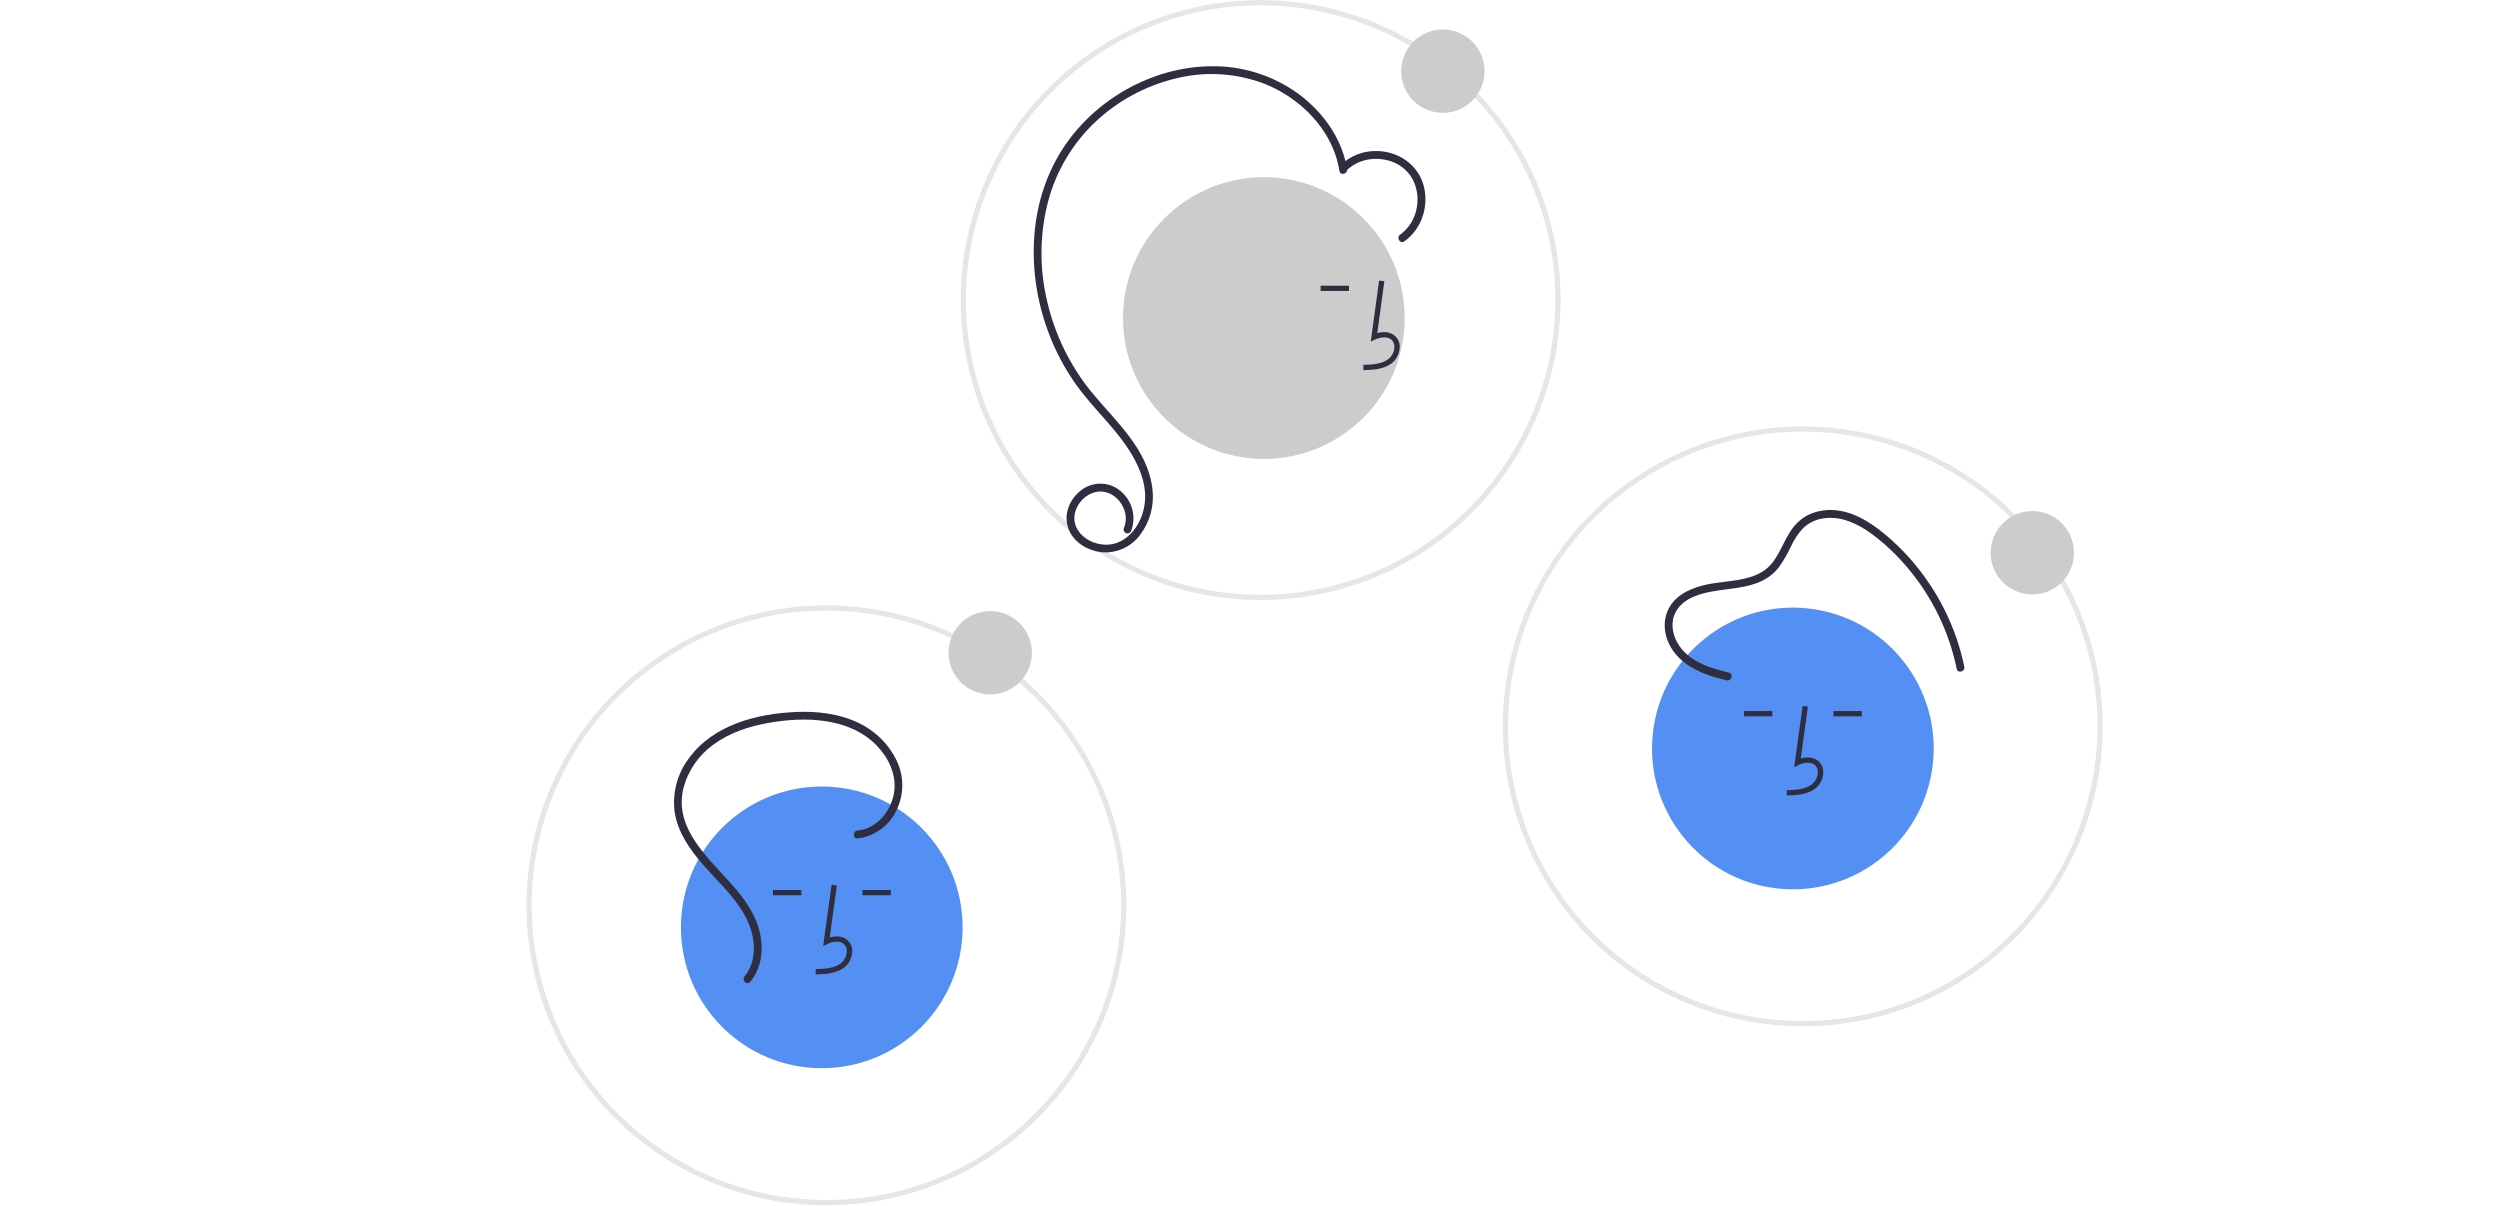
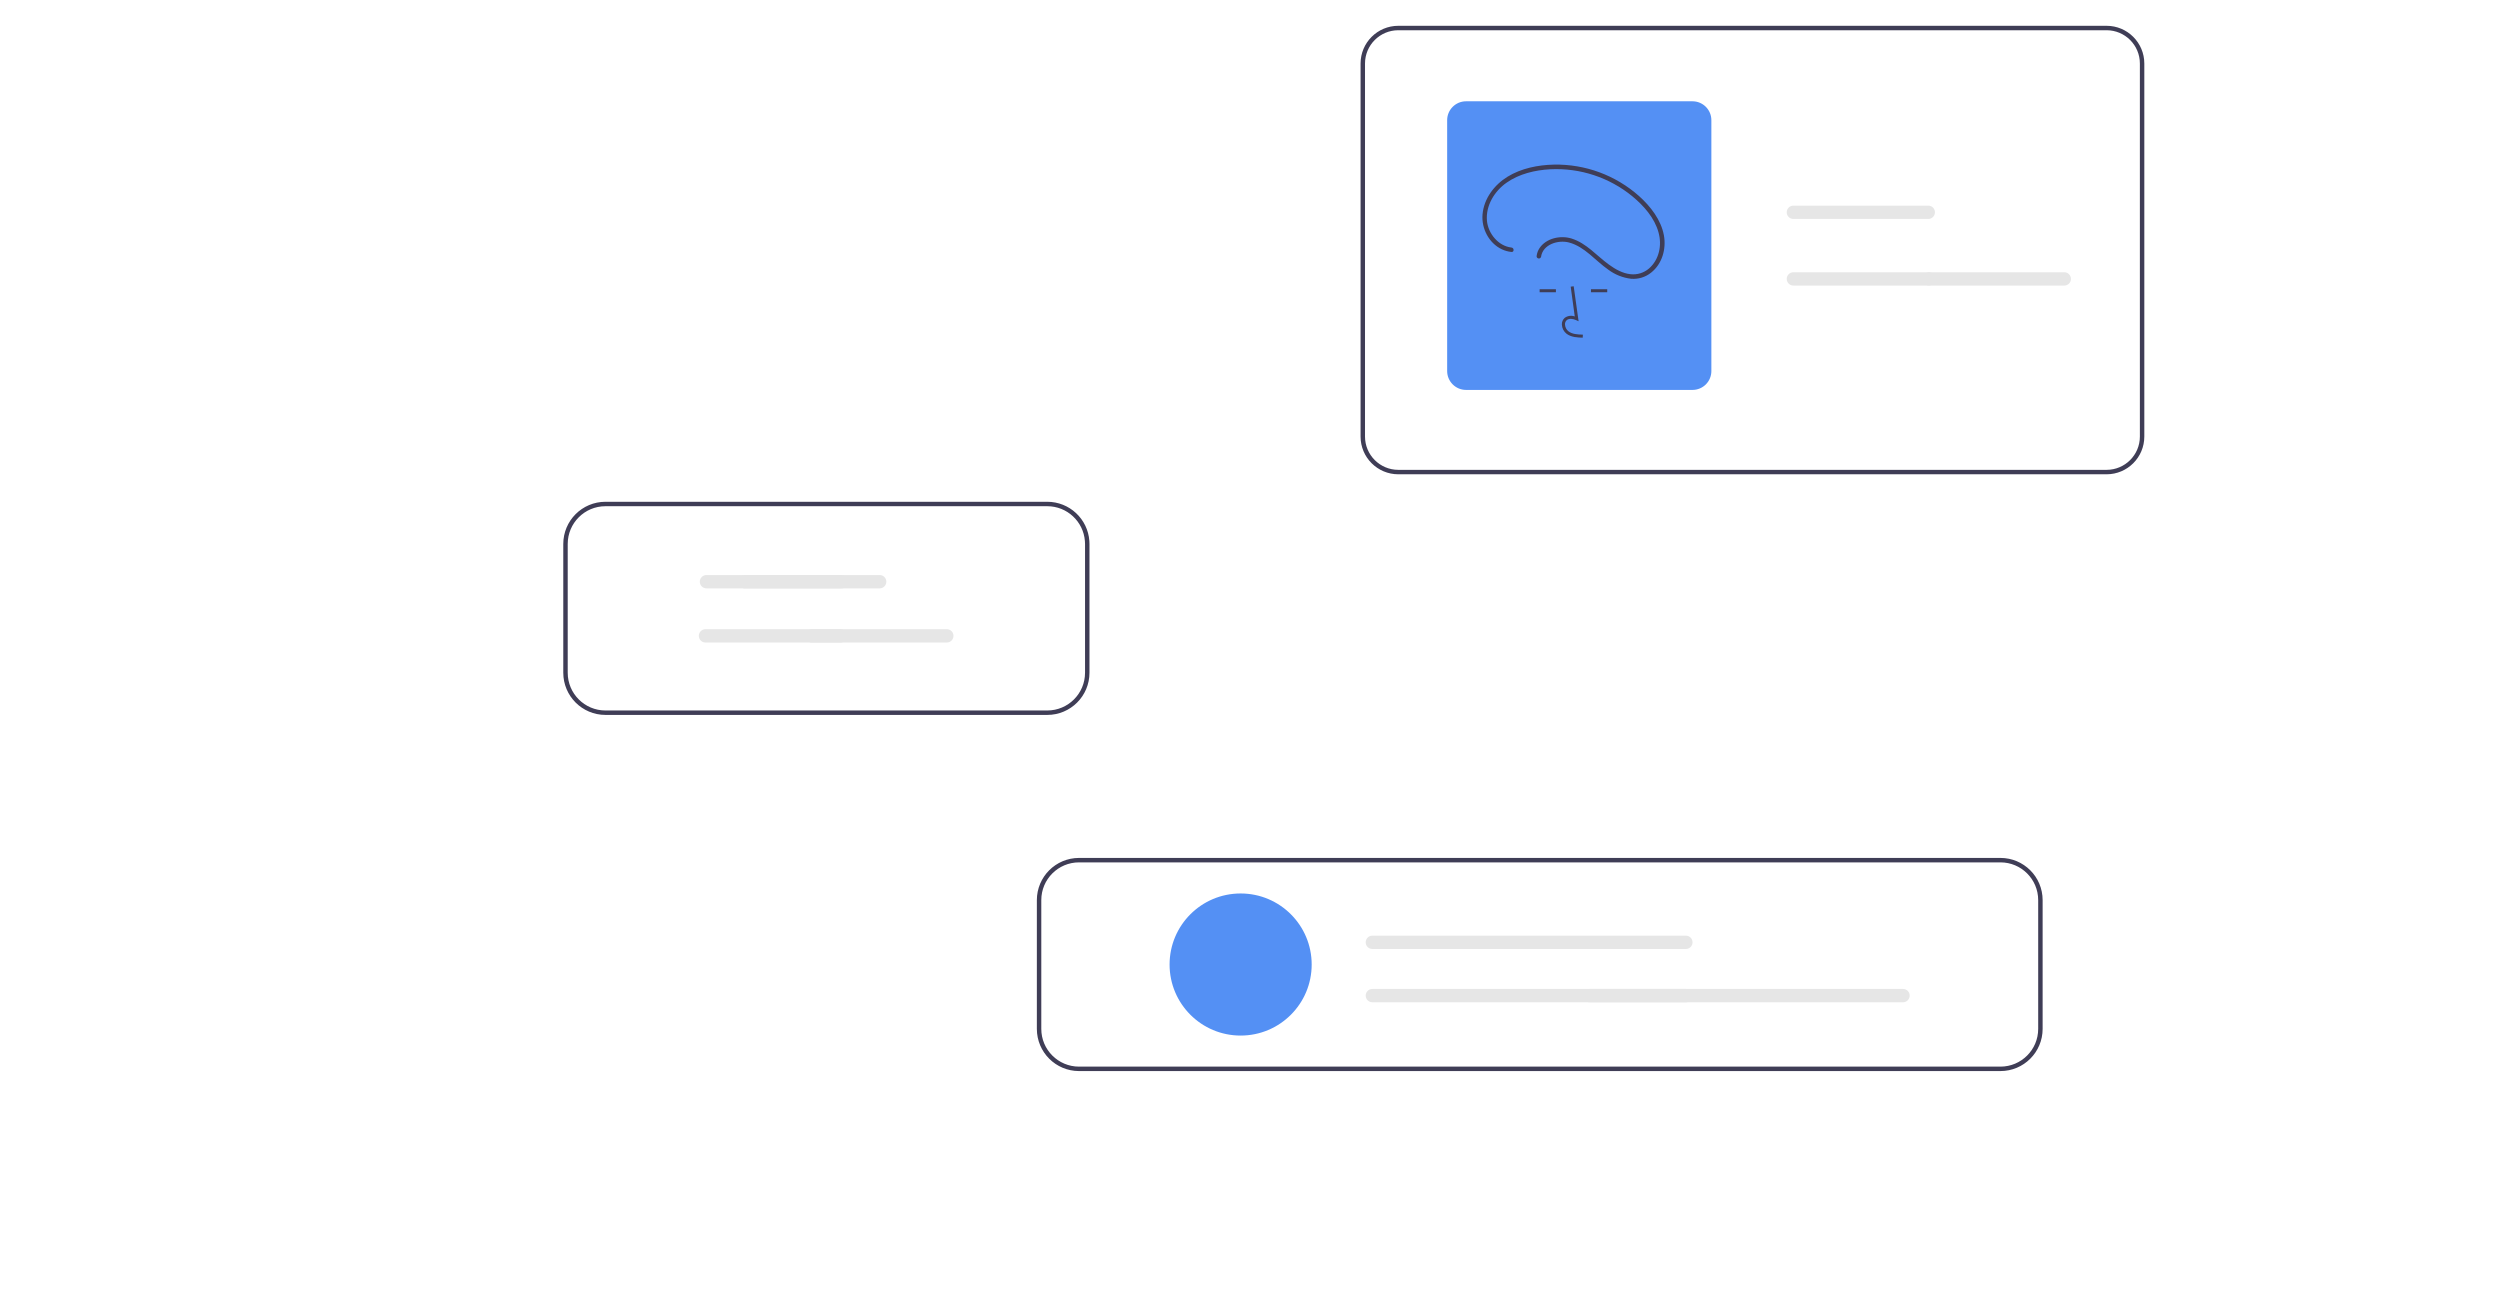
- <svg xmlns="http://www.w3.org/2000/svg" id="acb0935a-a5d3-4db2-8c3a-1d54a68cd318" viewBox="0 0 950 458.04">
+ <svg xmlns="http://www.w3.org/2000/svg" id="b4e3060f-5130-489b-849d-7962070b1d51" viewBox="0 0 1126 585.99">
  <defs>
-     <style>.cls-1{fill:#e6e6e6;}.cls-2{fill:#ccc;}.cls-3{fill:#5490f4;}.cls-4{fill:#2f2e41;}</style>
+     <style>.cls-1{fill:#3f3d56;}.cls-2{fill:#5490f4;}.cls-3{fill:#e6e6e6;}</style>
  </defs>
-   <path class="cls-1" d="M685,390a112.85,112.85,0,0,1-38.52-6.7h0l-.18-.06a113.65,113.65,0,0,1-15.64-7c-1.29-.7-2.59-1.44-3.87-2.21-.88-.52-1.75-1.06-2.62-1.6A114,114,0,1,1,799.05,276h0a114.57,114.57,0,0,1-54.75,97.41c-2,1.19-4,2.33-6.17,3.49-3,1.58-6,3-9.07,4.28l-.56.25c-1.06.43-2.11.84-3.17,1.24-.48.19-1,.38-1.5.56A113.7,113.7,0,0,1,685.09,390Zm-38.17-8.7.16.06a110.78,110.78,0,0,0,12.74,3.77A112.5,112.5,0,0,0,685,388h.11a111.71,111.71,0,0,0,38.06-6.65c.5-.18,1-.36,1.47-.55.84-.31,1.67-.64,2.49-1h0l.63-.26c3.16-1.3,6.34-2.79,9.46-4.43,2.15-1.14,4.14-2.27,6.06-3.44A112.54,112.54,0,0,0,797.05,276h0a112,112,0,1,0-171.83,94.7c.85.53,1.7,1.05,2.57,1.57,1.26.76,2.54,1.49,3.81,2.17a111.07,111.07,0,0,0,15.21,6.86Z" />
-   <path class="cls-1" d="M479,228a112.85,112.85,0,0,1-38.52-6.7h0l-.18-.06a113.65,113.65,0,0,1-15.64-7c-1.29-.7-2.59-1.44-3.87-2.21-.88-.52-1.75-1.06-2.62-1.6A114,114,0,1,1,593.05,114h0a114.57,114.57,0,0,1-54.75,97.41c-2,1.19-4,2.33-6.17,3.49-3,1.58-6,3-9.07,4.28l-.56.25c-1.06.43-2.11.84-3.17,1.24-.48.19-1,.38-1.5.56A113.7,113.7,0,0,1,479.09,228Zm-38.17-8.7.16.06a110.78,110.78,0,0,0,12.74,3.77A112.5,112.5,0,0,0,479,226h.11a111.71,111.71,0,0,0,38.06-6.65c.5-.18,1-.36,1.47-.55.84-.31,1.67-.64,2.49-1h0l.63-.26c3.16-1.3,6.34-2.79,9.46-4.43,2.15-1.14,4.14-2.27,6.06-3.44A112.54,112.54,0,0,0,591.05,114h0a112,112,0,1,0-171.83,94.7c.85.53,1.7,1,2.57,1.57,1.26.76,2.54,1.49,3.81,2.17a111.07,111.07,0,0,0,15.21,6.86Z" />
-   <path class="cls-1" d="M314,458a112.85,112.85,0,0,1-38.52-6.7h0l-.18-.06a113.65,113.65,0,0,1-15.64-7c-1.29-.7-2.59-1.44-3.87-2.21-.88-.52-1.75-1.06-2.62-1.6A114,114,0,1,1,428.05,344h0a114.57,114.57,0,0,1-54.75,97.41c-2,1.19-4,2.33-6.17,3.49-3,1.58-6,3-9.07,4.28l-.56.25c-1.06.43-2.11.84-3.17,1.24-.48.19-1,.38-1.5.56A113.7,113.7,0,0,1,314.09,458Zm-38.17-8.7.16.06a110.78,110.78,0,0,0,12.74,3.77A112.5,112.5,0,0,0,314,456h.11a111.71,111.71,0,0,0,38.06-6.65c.5-.18,1-.36,1.47-.55.84-.31,1.67-.64,2.49-1h0l.63-.26c3.16-1.3,6.34-2.79,9.46-4.43,2.15-1.14,4.14-2.27,6.06-3.44A112.54,112.54,0,0,0,426.05,344h0a112,112,0,1,0-171.83,94.7c.85.53,1.7,1.05,2.57,1.57,1.26.76,2.54,1.49,3.81,2.17A111.07,111.07,0,0,0,275.81,449.34Z" />
-   <circle class="cls-2" cx="376.28" cy="248.04" r="15.84" />
-   <circle class="cls-2" cx="548.28" cy="27.04" r="15.84" />
-   <circle class="cls-2" cx="772.28" cy="210.04" r="15.84" />
-   <circle class="cls-3" cx="681.27" cy="284.4" r="53.52" transform="translate(291.41 911.32) rotate(-80.78)" />
-   <path class="cls-4" d="M657,255.59c-6.25-1.48-13-3.46-17.45-8.38-3.79-4.18-5.57-10.64-2.21-15.61,3.07-4.53,9.12-6.19,14.22-7,5.92-1,12-1.14,17.56-3.66a18.07,18.07,0,0,0,6.93-5.5,46.92,46.92,0,0,0,4.39-7.54,27.31,27.31,0,0,1,4.6-7.07,14,14,0,0,1,7.9-3.86c6.7-1,13.07,2.08,18.34,5.93A80.07,80.07,0,0,1,725.08,216a86.6,86.6,0,0,1,18.47,38.15c.39,1.89,3.28,1.09,2.89-.8a89.45,89.45,0,0,0-16.86-36.52,87.35,87.35,0,0,0-14.11-14.46c-5.44-4.37-11.71-8.19-18.86-8.55a19.36,19.36,0,0,0-9.59,1.9,17.45,17.45,0,0,0-6.68,6.22c-3.37,5.11-5,11.72-10.43,15.17s-12.4,3.54-18.65,4.51c-5.55.87-11.73,2.7-15.5,7.16-4.15,4.93-4,11.66-.89,17.1,3.45,6,9.86,9.35,16.3,11.31,1.66.51,3.34.93,5,1.33,1.88.44,2.68-2.45.8-2.89Z" />
-   <path class="cls-4" d="M679,302.27l-.05-2c3.72-.1,7-.33,9.46-2.13a6.16,6.16,0,0,0,2.38-4.53,3.54,3.54,0,0,0-1.15-2.9c-1.64-1.38-4.27-.93-6.19,0l-1.65.76L685,268.23l2,.27-2.7,19.72c2.61-.76,5-.43,6.68,1a5.44,5.44,0,0,1,1.86,4.49,8.12,8.12,0,0,1-3.2,6.07C686.4,302.07,682.29,302.18,679,302.27Z" />
-   <rect class="cls-4" x="696.73" y="270.2" width="10.77" height="2" />
-   <rect class="cls-4" x="662.73" y="270.2" width="10.77" height="2" />
-   <circle class="cls-3" cx="312.27" cy="352.4" r="53.52" />
-   <path class="cls-4" d="M310,370.27l-.05-2c3.72-.1,7-.33,9.46-2.13a6.16,6.16,0,0,0,2.38-4.53,3.54,3.54,0,0,0-1.15-2.9c-1.64-1.38-4.27-.93-6.19,0l-1.65.76L316,336.23l2,.27-2.7,19.72c2.61-.76,5-.43,6.68,1a5.44,5.44,0,0,1,1.86,4.49,8.12,8.12,0,0,1-3.2,6.07C317.4,370.07,313.29,370.18,310,370.27Z" />
-   <rect class="cls-4" x="327.73" y="338.2" width="10.77" height="2" />
-   <rect class="cls-4" x="293.73" y="338.2" width="10.77" height="2" />
-   <circle class="cls-2" cx="480.26" cy="120.86" r="53.52" />
-   <path class="cls-4" d="M518.09,140.65l-.05-2c3.72-.1,7-.34,9.46-2.14a6.16,6.16,0,0,0,2.38-4.53,3.51,3.51,0,0,0-1.15-2.89c-1.64-1.38-4.27-.94-6.19-.06l-1.65.76,3.17-23.19,2,.27-2.7,19.73c2.61-.77,5-.44,6.68,1a5.46,5.46,0,0,1,1.86,4.49,8.16,8.16,0,0,1-3.2,6.08C525.51,140.44,521.4,140.56,518.09,140.65Z" />
-   <rect class="cls-4" x="501.84" y="108.57" width="10.77" height="2" />
-   <path class="cls-4" d="M511.9,64.18c-2-11.91-9.55-22.16-19.26-29.07a55.07,55.07,0,0,0-32.52-9.94c-22.49.24-44.48,12.84-56.54,31.75C390.22,77.86,390,105.21,399,127.85a87.55,87.55,0,0,0,8.74,16.62c3.87,5.74,8.57,10.81,13.14,16,8.51,9.67,18.27,23.11,12.57,36.61-2.11,5-6.56,9.51-12.21,9.87-4.78.3-10.07-2-12.19-6.48-2.37-5,.91-11,5.76-13,5.09-2.16,10.38,1,12.26,5.92a9.47,9.47,0,0,1,.09,7.06,1.55,1.55,0,0,0,.54,2.05,1.5,1.5,0,0,0,2.05-.53,13.42,13.42,0,0,0-3.36-14.85,11.86,11.86,0,0,0-15.31-1c-4.76,3.47-7.27,9.69-4.86,15.3,2.08,4.86,7.13,7.79,12.23,8.41a16.35,16.35,0,0,0,14.75-6.53,23.92,23.92,0,0,0,4.75-17.27C436.26,170.7,424,160.2,414.79,149a84.88,84.88,0,0,1-16.87-34.53,78.27,78.27,0,0,1,.32-37.78A64.2,64.2,0,0,1,416.58,46a67.89,67.89,0,0,1,30.24-16.2,56.15,56.15,0,0,1,33.69,2.05c11.28,4.47,21.28,13.32,26.05,24.58A38.43,38.43,0,0,1,509,65c.32,1.9,3.21,1.1,2.89-.8Z" />
-   <path class="cls-4" d="M511.83,64.64c5-4.83,13.18-5.53,19.21-2.26,6.25,3.38,8.75,10.67,7.15,17.4a15.75,15.75,0,0,1-6.11,9.37c-1.58,1.09-.08,3.69,1.51,2.59,6.76-4.7,9.6-13.76,7.29-21.6-2.4-8.18-10.39-13.07-18.74-12.74a18.88,18.88,0,0,0-12.43,5.11C508.32,63.86,510.44,66,511.83,64.64Z" />
-   <path class="cls-4" d="M325.89,318.59A18.72,18.72,0,0,0,340.62,308a21.66,21.66,0,0,0,.08-19.06,30.52,30.52,0,0,0-14.39-14.21c-7.29-3.53-15.53-4.51-23.56-4.19-15.12.61-31.78,4.86-41.07,17.75a27.83,27.83,0,0,0-5.3,20.42c1.18,7.59,5.8,14.17,10.74,19.83,5.17,5.94,11.14,11.3,15.22,18.1,3.54,5.89,5.44,13.3,3.08,20a14.69,14.69,0,0,1-2.48,4.35c-1.22,1.47.89,3.61,2.12,2.12,4.26-5.14,5.12-11.92,3.78-18.31-1.48-7-5.73-13-10.39-18.29-9.05-10.34-22.54-21.63-18.73-37.08a29.72,29.72,0,0,1,11.5-16.57c6-4.39,13.24-6.8,20.54-8.11,14-2.51,30.9-2.25,41.46,8.64,4.39,4.52,7.4,10.85,6.6,17.27-.73,5.78-4.43,11.46-9.83,13.87a12.94,12.94,0,0,1-4.1,1.07c-1.9.18-1.92,3.18,0,3Z" />
+   <path class="cls-1" d="M948.8,11.62h-319a17,17,0,0,0-17,17v168a17,17,0,0,0,17,17h319a17,17,0,0,0,17-17v-168A17,17,0,0,0,948.8,11.62Zm15,185a15,15,0,0,1-15,15h-319a15,15,0,0,1-15-15v-168a15,15,0,0,1,15-15h319a15,15,0,0,1,15,15Z" />
+   <path class="cls-2" d="M762.3,175.62h-102a8.51,8.51,0,0,1-8.5-8.5v-113a8.52,8.52,0,0,1,8.5-8.5h102a8.51,8.51,0,0,1,8.5,8.5v113A8.49,8.49,0,0,1,762.3,175.62Z" />
+   <path class="cls-1" d="M712.85,152.09c-2.25-.07-5.05-.14-7.21-1.72a5.52,5.52,0,0,1-2.17-4.13,3.75,3.75,0,0,1,1.26-3.06,4.8,4.8,0,0,1,4.54-.65l-1.83-13.42,1.35-.18L711,144.7l-1.13-.51c-1.31-.6-3.1-.91-4.21,0a2.41,2.41,0,0,0-.78,2,4.12,4.12,0,0,0,1.62,3.08c1.67,1.23,3.9,1.39,6.43,1.46Z" />
+   <rect class="cls-1" x="693.45" y="130.27" width="7.33" height="1.36" />
+   <rect class="cls-1" x="716.57" y="130.27" width="7.33" height="1.36" />
+   <path class="cls-1" d="M680.72,111.48c-5.9-.67-10.47-6.32-11-12.06-.59-6.82,3.38-13.31,8.83-17.13,5.7-4,12.81-5.68,19.68-6.05a54.06,54.06,0,0,1,37,12.19c5.15,4.27,10,9.72,11.78,16.3,1.59,5.72.3,12.19-4.3,16.2a10.91,10.91,0,0,1-8.34,2.57c-3.56-.37-6.86-2.25-9.7-4.32-5.55-4-10.1-9.64-16.85-11.75-4.95-1.54-11.37-.18-14.4,4.29a8.25,8.25,0,0,0-1.3,3.42,1,1,0,0,0,.71,1.25,1,1,0,0,0,1.26-.71c.79-5.64,7.73-7.74,12.59-6.46,7.1,1.88,11.86,8.21,17.68,12.23a21.37,21.37,0,0,0,10.29,4.11,12.72,12.72,0,0,0,9-2.76c5-3.92,6.88-10.68,5.78-16.76-1.28-7-6-13.07-11.21-17.74a56.09,56.09,0,0,0-38.33-14.16c-7.19.16-14.7,1.65-20.89,5.45-6,3.69-10.66,9.86-11.27,17-.53,6.31,2.85,12.91,8.67,15.68a13.45,13.45,0,0,0,4.35,1.22c1.3.15,1.29-1.89,0-2Z" />
+   <path class="cls-1" d="M901,386.41H486a19,19,0,0,0-19,19v58a19,19,0,0,0,19,19H901a19,19,0,0,0,19-19v-58A19,19,0,0,0,901,386.41Zm17,77a17,17,0,0,1-17,17H486a17,17,0,0,1-17-17v-58a17,17,0,0,1,17-17H901a17,17,0,0,1,17,17Z" />
+   <path class="cls-2" d="M558.78,402.42a32,32,0,1,0,32,32A32,32,0,0,0,558.78,402.42Z" />
+   <path class="cls-1" d="M490.65,243.66A19,19,0,0,0,471.7,226h-199a19,19,0,0,0-19,19v58a19,19,0,0,0,19,19h199a19,19,0,0,0,19-19V245C490.7,244.54,490.68,244.1,490.65,243.66ZM488.7,303a17,17,0,0,1-17,17h-199a17,17,0,0,1-17-17V245a17,17,0,0,1,17-17h199a17,17,0,0,1,16.94,15.68q.06.65.06,1.32Z" />
+   <path class="cls-3" d="M618.11,421.42a3,3,0,0,0,0,6H759.32a3,3,0,1,0,0-6H618.11Z" />
+   <path class="cls-3" d="M618.11,445.42a3,3,0,0,0,0,6H759.32a3,3,0,1,0,0-6H618.11Z" />
+   <path class="cls-3" d="M715.9,445.42a3,3,0,0,0,0,6H857.12a3,3,0,1,0,0-6H715.9Z" />
+   <path class="cls-3" d="M379,265a3,3,0,0,0,0-6H318.19a3,3,0,0,0,0,6Z" />
+   <path class="cls-3" d="M396.21,265a3,3,0,0,0,0-6H335.44a3,3,0,0,0,0,6Z" />
+   <path class="cls-3" d="M378.51,289.39a3,3,0,1,0,0-6H317.75a3,3,0,0,0,0,6Z" />
+   <path class="cls-3" d="M426.45,289.39a3,3,0,0,0,0-6H365.68a3,3,0,0,0,0,6Z" />
+   <path class="cls-3" d="M868.5,98.62a3,3,0,0,0,0-6H807.74a3,3,0,1,0,0,6Z" />
+   <path class="cls-3" d="M929.75,128.62a3,3,0,0,0,0-6H869a3,3,0,1,0,0,6Z" />
+   <path class="cls-3" d="M868.5,128.62a3,3,0,0,0,0-6H807.74a3,3,0,1,0,0,6Z" />
</svg>
